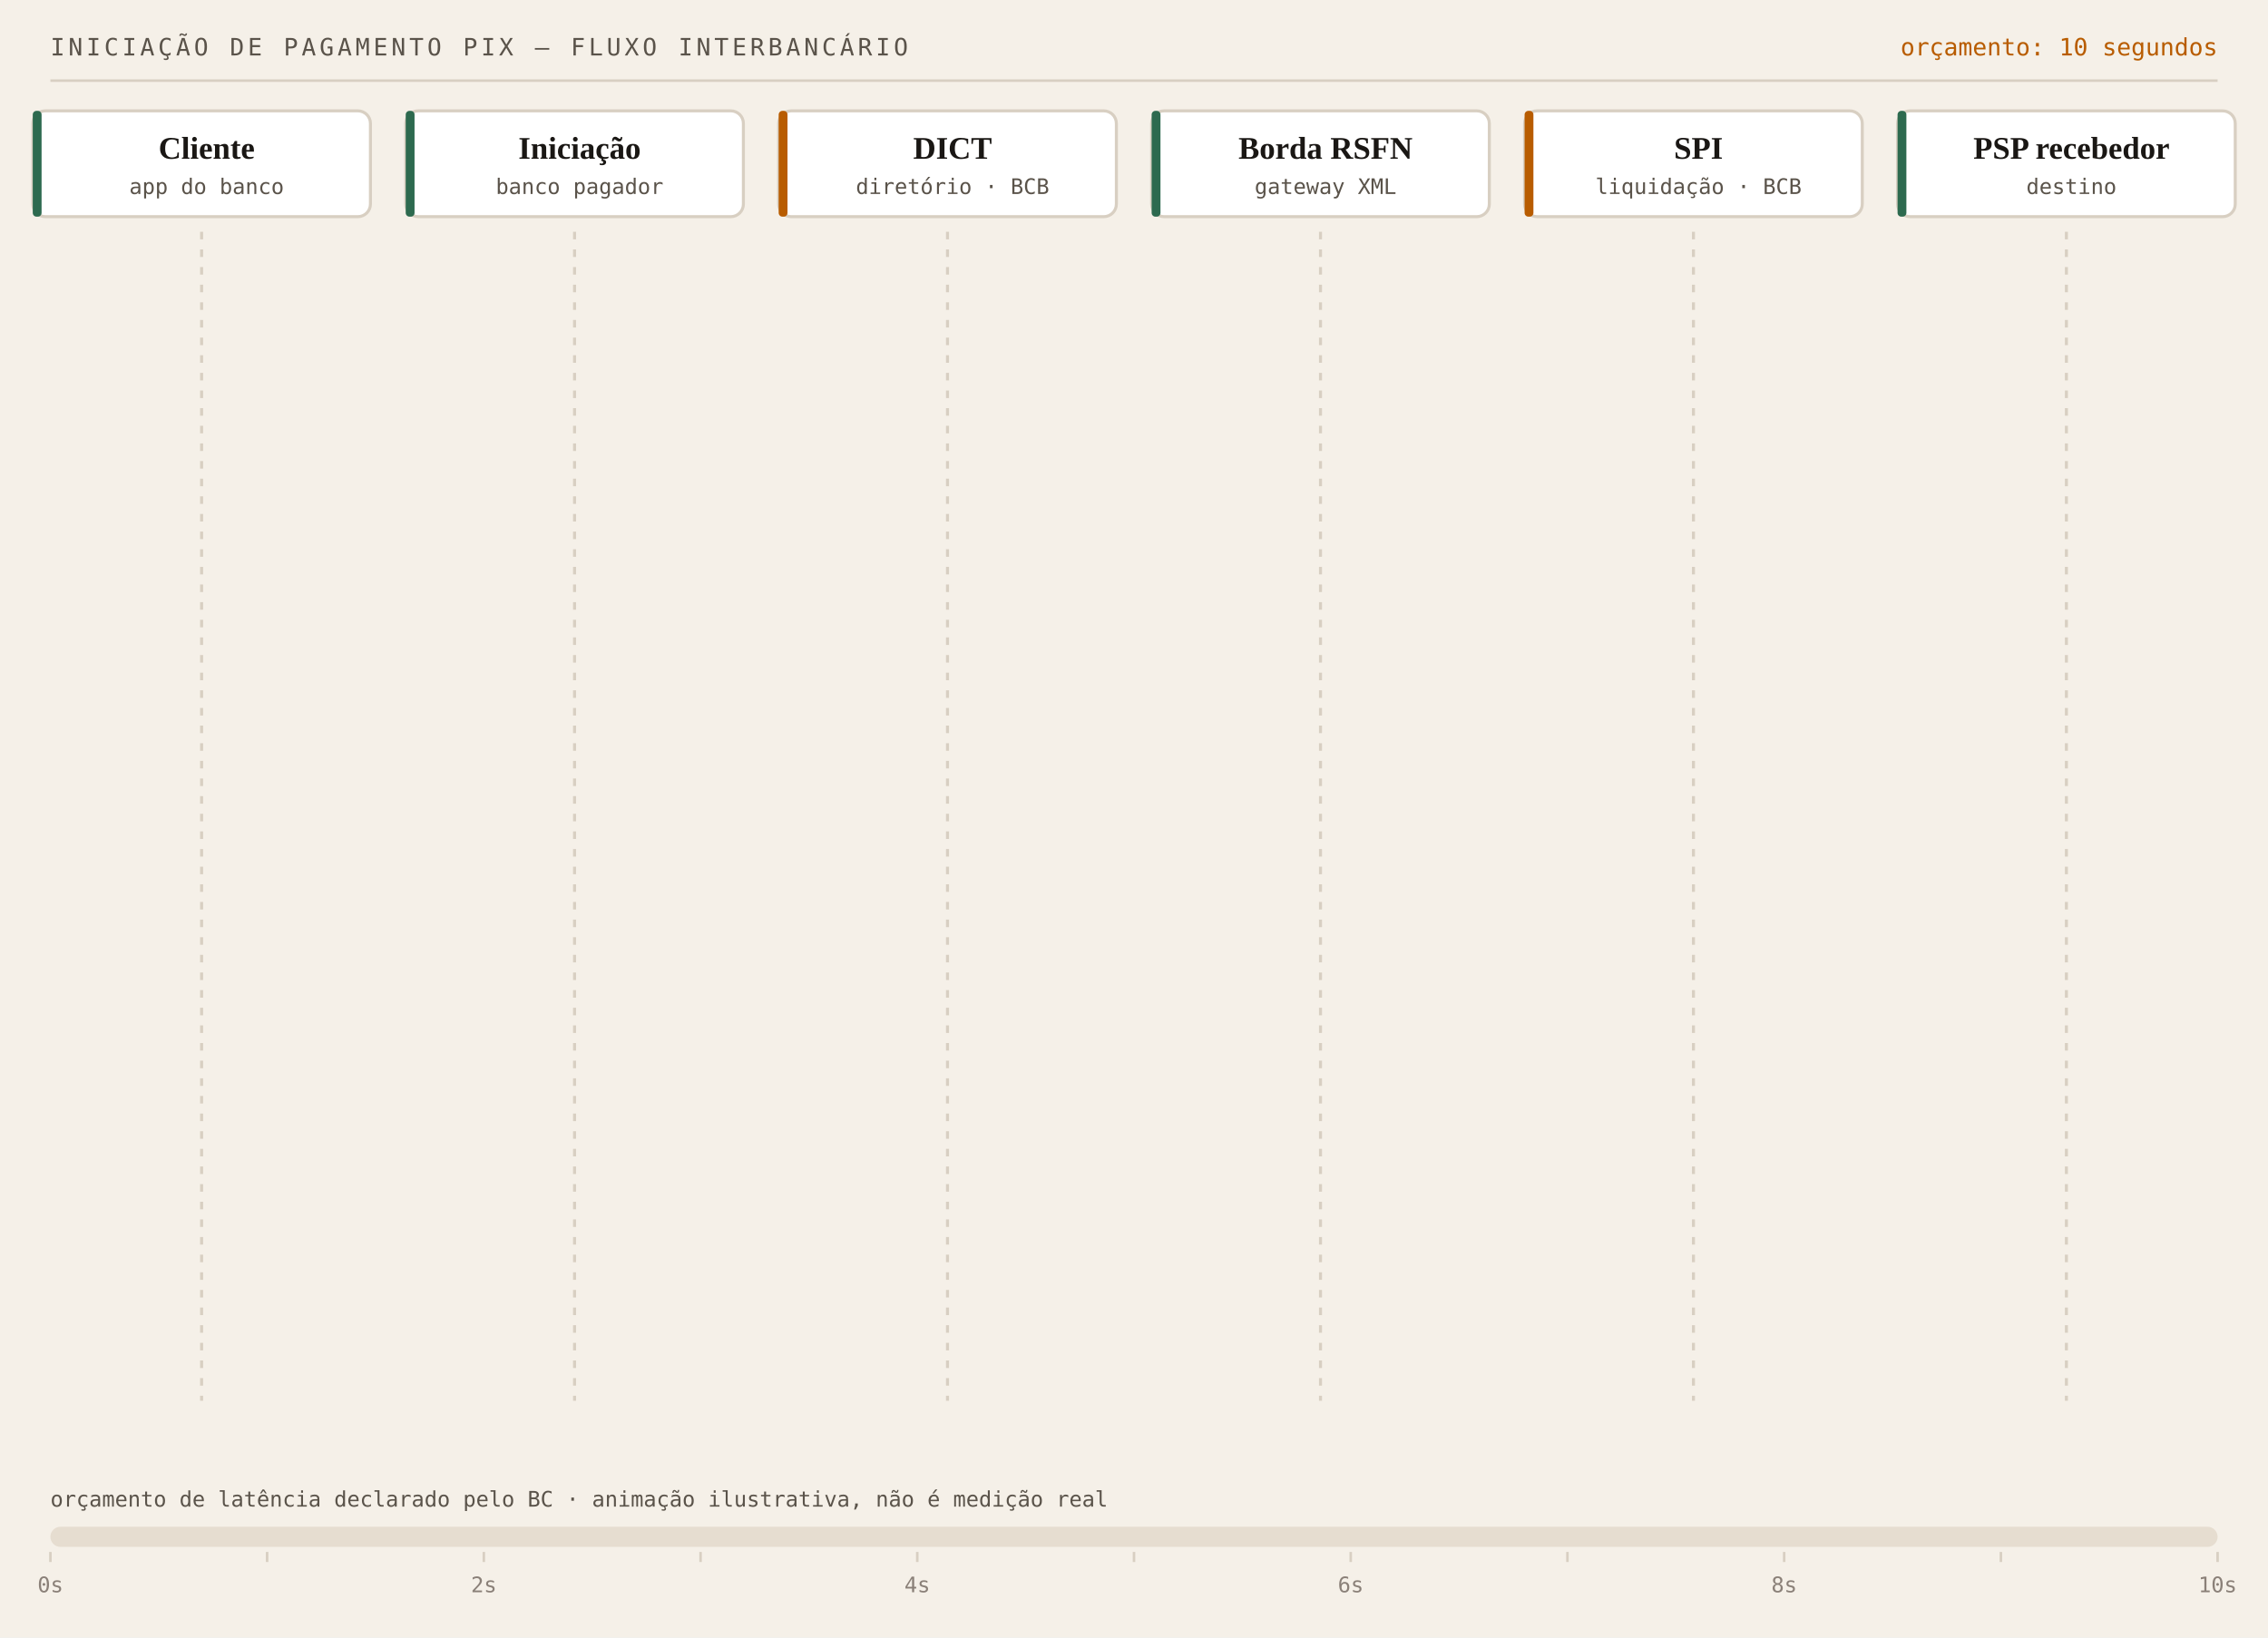
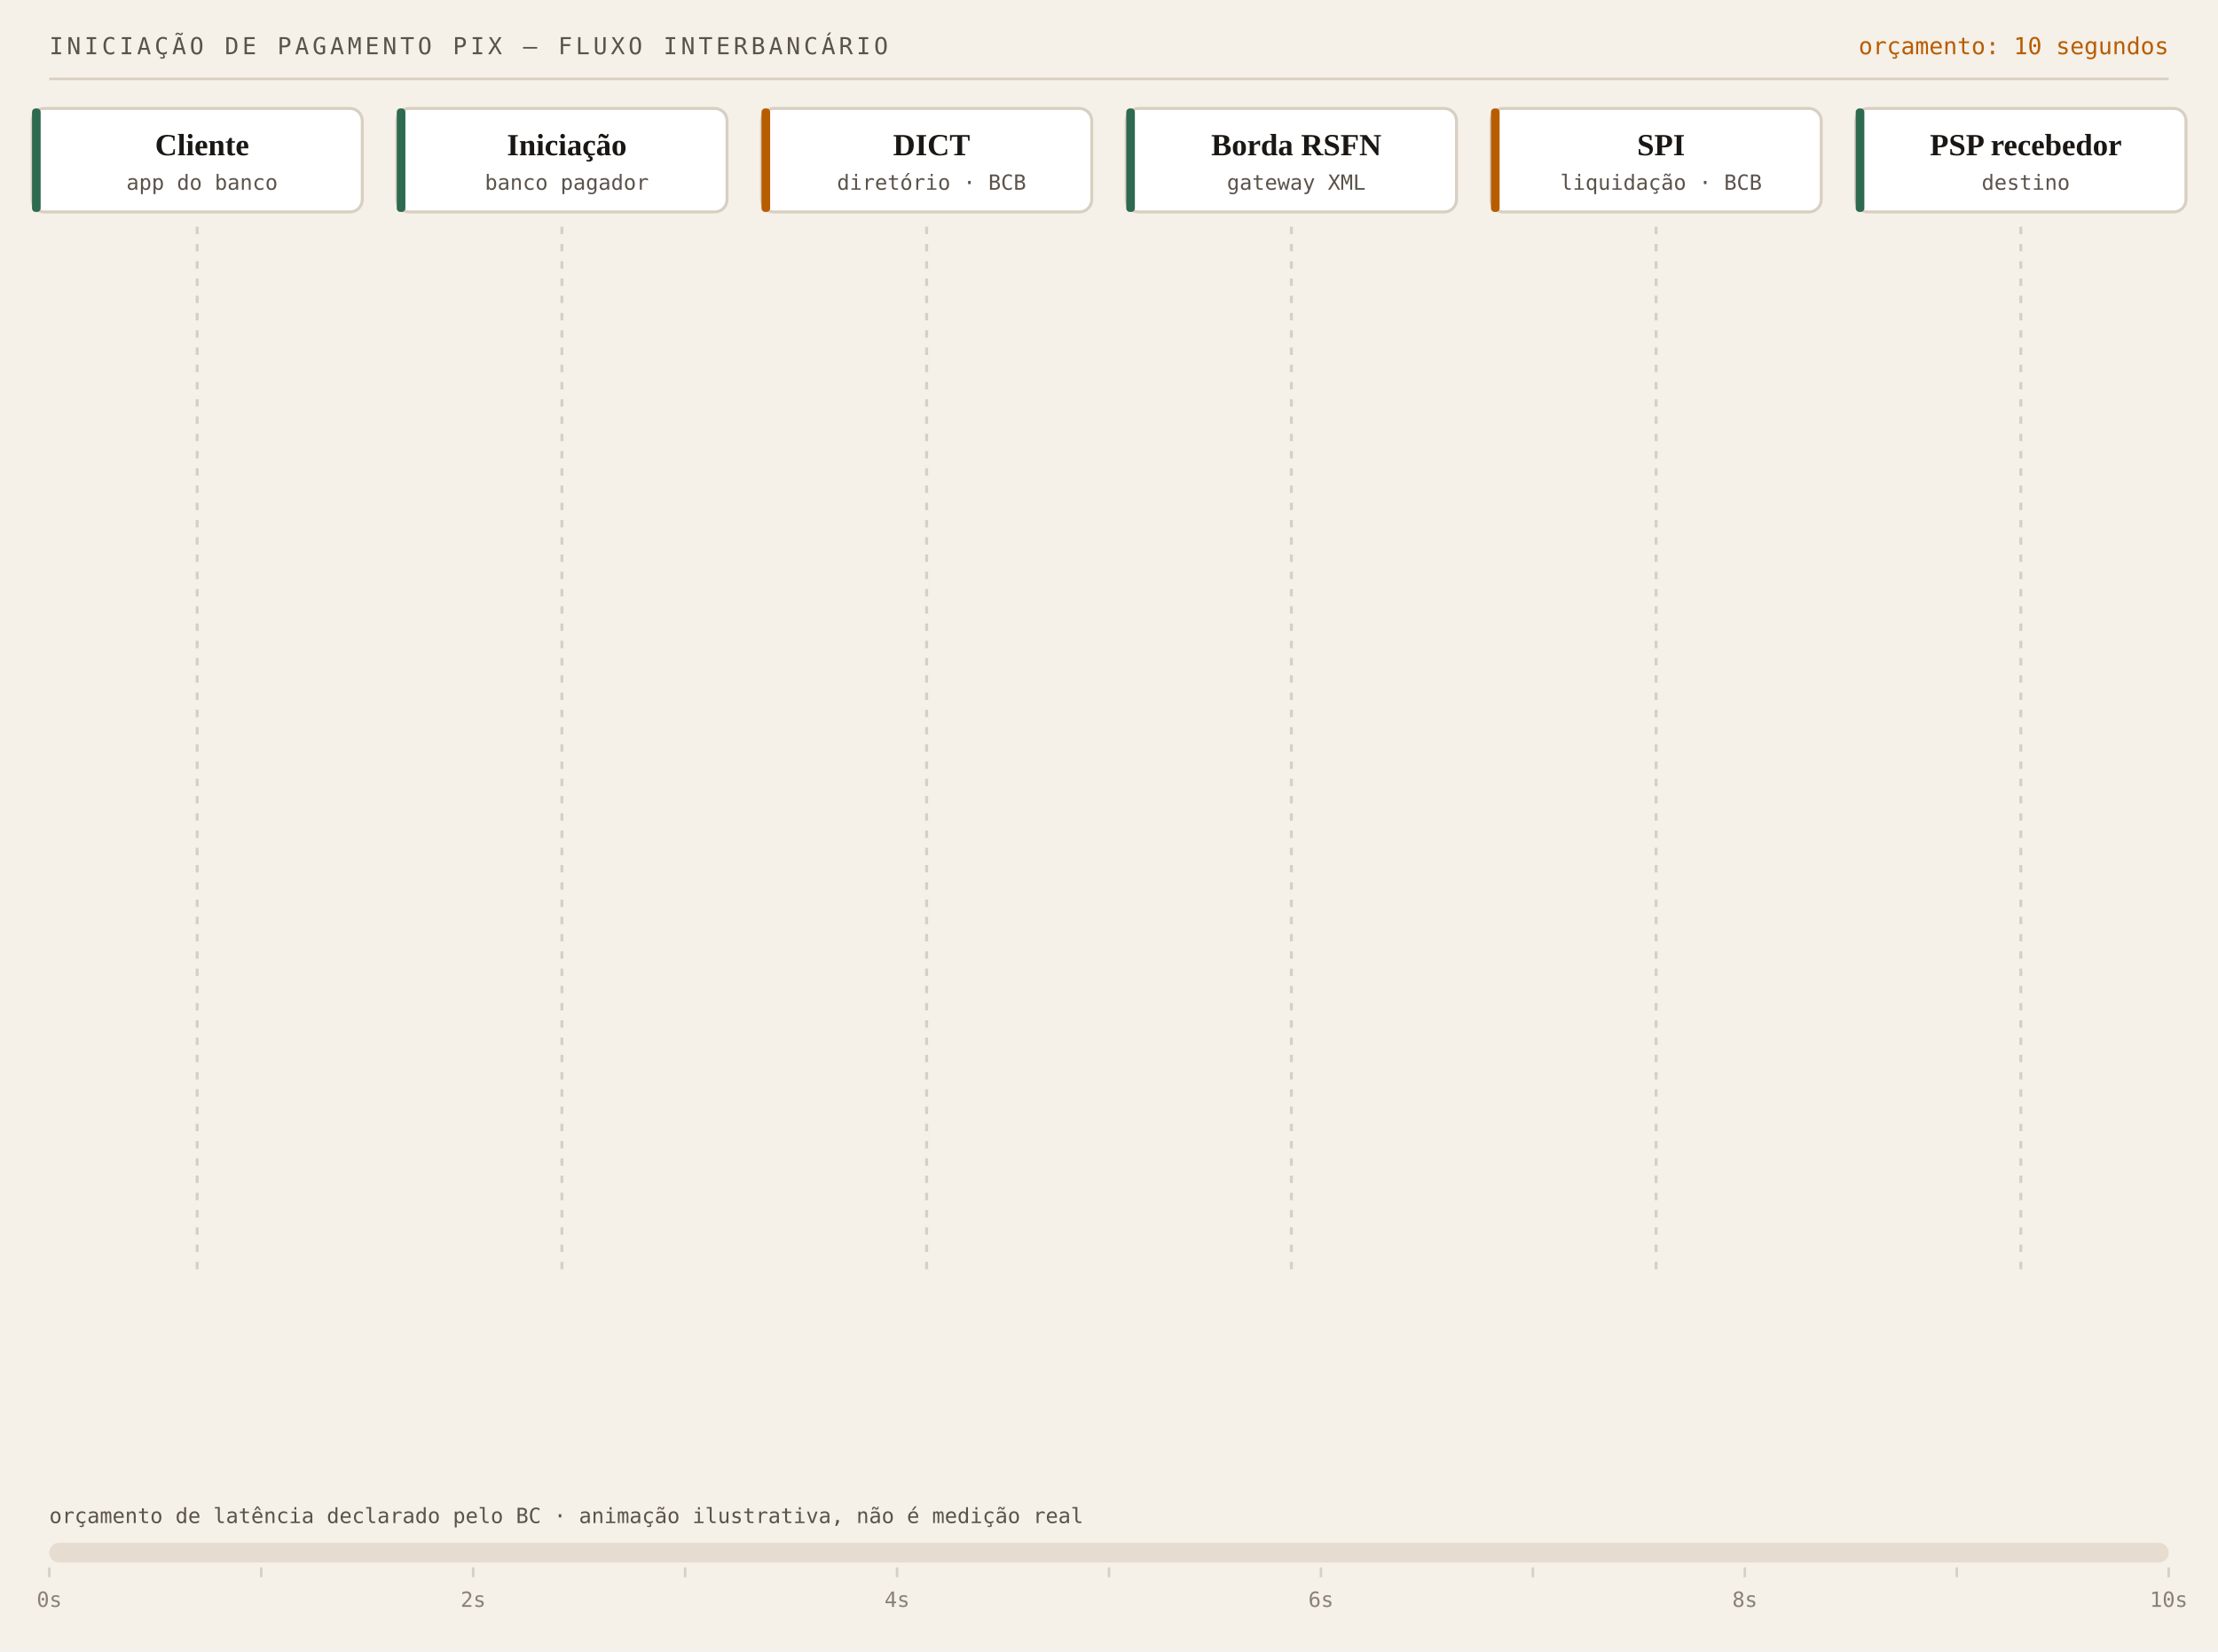
- <svg xmlns="http://www.w3.org/2000/svg" viewBox="0 0 900 650" width="900" height="650" role="img" aria-label="Diagrama de sequencia animado do fluxo de iniciacao de um PIX interbancario: cliente, banco pagador, DICT, borda RSFN, SPI e PSP recebedor">
-   <rect width="900" height="650" fill="#f5f0e8" />
+ <svg xmlns="http://www.w3.org/2000/svg" viewBox="0 0 900 670" width="900" height="670" role="img" aria-label="Diagrama de sequencia animado do fluxo de iniciacao de um PIX interbancario: cliente, banco pagador, DICT, borda RSFN, SPI e PSP recebedor">
+   <rect width="900" height="670" fill="#f5f0e8" />
  <defs>
    <marker id="fw" viewBox="0 0 10 10" refX="9" refY="5" markerWidth="6" markerHeight="6" orient="auto">
      <path d="M0,0 L10,5 L0,10 z" fill="#2d6a4f" />
    </marker>
    <marker id="rv" viewBox="0 0 10 10" refX="9" refY="5" markerWidth="6" markerHeight="6" orient="auto">
      <path d="M0,0 L10,5 L0,10 z" fill="#b85c00" />
    </marker>
  </defs>
  <text x="20" y="22" font-family="JetBrains Mono, monospace" font-size="9.5" letter-spacing="1.4" fill="#5a534a">INICIAÇÃO DE PAGAMENTO PIX — FLUXO INTERBANCÁRIO</text>
  <text x="880" y="22" text-anchor="end" font-family="JetBrains Mono, monospace" font-size="9.5" fill="#b85c00">orçamento: 10 segundos</text>
  <line x1="20" y1="32" x2="880" y2="32" stroke="#d8cfc2" stroke-width="1" />
  <rect x="13" y="44" width="134" height="42" rx="5" fill="#ffffff" stroke="#d8cfc2" stroke-width="1.2" />
  <rect x="13" y="44" width="3.5" height="42" rx="1.5" fill="#2d6a4f" />
  <text x="82" y="63" text-anchor="middle" font-family="Source Serif 4, Georgia, serif" font-size="12.5" font-weight="600" fill="#1a1714">Cliente</text>
  <text x="82" y="77" text-anchor="middle" font-family="JetBrains Mono, monospace" font-size="8.5" fill="#5a534a">app do banco</text>
-   <line x1="80" y1="92" x2="80" y2="556" stroke="#d8cfc2" stroke-width="1.2" stroke-dasharray="3 4" />
+   <line x1="80" y1="92" x2="80" y2="516" stroke="#d8cfc2" stroke-width="1.2" stroke-dasharray="3 4" />
  <rect x="161" y="44" width="134" height="42" rx="5" fill="#ffffff" stroke="#d8cfc2" stroke-width="1.2" />
  <rect x="161" y="44" width="3.5" height="42" rx="1.5" fill="#2d6a4f" />
  <text x="230" y="63" text-anchor="middle" font-family="Source Serif 4, Georgia, serif" font-size="12.5" font-weight="600" fill="#1a1714">Iniciação</text>
  <text x="230" y="77" text-anchor="middle" font-family="JetBrains Mono, monospace" font-size="8.5" fill="#5a534a">banco pagador</text>
-   <line x1="228" y1="92" x2="228" y2="556" stroke="#d8cfc2" stroke-width="1.2" stroke-dasharray="3 4" />
+   <line x1="228" y1="92" x2="228" y2="516" stroke="#d8cfc2" stroke-width="1.2" stroke-dasharray="3 4" />
  <rect x="309" y="44" width="134" height="42" rx="5" fill="#ffffff" stroke="#d8cfc2" stroke-width="1.2" />
  <rect x="309" y="44" width="3.5" height="42" rx="1.5" fill="#b85c00" />
  <text x="378" y="63" text-anchor="middle" font-family="Source Serif 4, Georgia, serif" font-size="12.5" font-weight="600" fill="#1a1714">DICT</text>
  <text x="378" y="77" text-anchor="middle" font-family="JetBrains Mono, monospace" font-size="8.5" fill="#5a534a">diretório · BCB</text>
-   <line x1="376" y1="92" x2="376" y2="556" stroke="#d8cfc2" stroke-width="1.2" stroke-dasharray="3 4" />
+   <line x1="376" y1="92" x2="376" y2="516" stroke="#d8cfc2" stroke-width="1.2" stroke-dasharray="3 4" />
  <rect x="457" y="44" width="134" height="42" rx="5" fill="#ffffff" stroke="#d8cfc2" stroke-width="1.2" />
  <rect x="457" y="44" width="3.5" height="42" rx="1.5" fill="#2d6a4f" />
  <text x="526" y="63" text-anchor="middle" font-family="Source Serif 4, Georgia, serif" font-size="12.5" font-weight="600" fill="#1a1714">Borda RSFN</text>
  <text x="526" y="77" text-anchor="middle" font-family="JetBrains Mono, monospace" font-size="8.5" fill="#5a534a">gateway XML</text>
-   <line x1="524" y1="92" x2="524" y2="556" stroke="#d8cfc2" stroke-width="1.2" stroke-dasharray="3 4" />
+   <line x1="524" y1="92" x2="524" y2="516" stroke="#d8cfc2" stroke-width="1.2" stroke-dasharray="3 4" />
  <rect x="605" y="44" width="134" height="42" rx="5" fill="#ffffff" stroke="#d8cfc2" stroke-width="1.2" />
  <rect x="605" y="44" width="3.5" height="42" rx="1.5" fill="#b85c00" />
  <text x="674" y="63" text-anchor="middle" font-family="Source Serif 4, Georgia, serif" font-size="12.5" font-weight="600" fill="#1a1714">SPI</text>
  <text x="674" y="77" text-anchor="middle" font-family="JetBrains Mono, monospace" font-size="8.5" fill="#5a534a">liquidação · BCB</text>
-   <line x1="672" y1="92" x2="672" y2="556" stroke="#d8cfc2" stroke-width="1.2" stroke-dasharray="3 4" />
+   <line x1="672" y1="92" x2="672" y2="516" stroke="#d8cfc2" stroke-width="1.2" stroke-dasharray="3 4" />
  <rect x="753" y="44" width="134" height="42" rx="5" fill="#ffffff" stroke="#d8cfc2" stroke-width="1.2" />
  <rect x="753" y="44" width="3.5" height="42" rx="1.5" fill="#2d6a4f" />
  <text x="822" y="63" text-anchor="middle" font-family="Source Serif 4, Georgia, serif" font-size="12.5" font-weight="600" fill="#1a1714">PSP recebedor</text>
  <text x="822" y="77" text-anchor="middle" font-family="JetBrains Mono, monospace" font-size="8.5" fill="#5a534a">destino</text>
-   <line x1="820" y1="92" x2="820" y2="556" stroke="#d8cfc2" stroke-width="1.2" stroke-dasharray="3 4" />
+   <line x1="820" y1="92" x2="820" y2="516" stroke="#d8cfc2" stroke-width="1.2" stroke-dasharray="3 4" />
  <g opacity="0">
    <animate attributeName="opacity" values="0;1" dur="0.35s" begin="loop.begin+0.4s;loop.repeat+0.4s" fill="freeze" />
    <animate attributeName="opacity" values="1;0" dur="0.45s" begin="loop.begin+12.3s;loop.repeat+12.3s" fill="freeze" />
    <line x1="89" y1="118" x2="219" y2="118" stroke="#2d6a4f" stroke-width="1.6" marker-end="url(#fw)" />
    <text x="154" y="110" text-anchor="middle" font-family="JetBrains Mono, monospace" font-size="9.5" fill="#2d6a4f">iniciação: chave · QR Code · manual</text>
  </g>
  <circle cx="89" cy="118" r="4.2" fill="#2d6a4f" opacity="0">
    <animate attributeName="cx" from="89" to="219" dur="0.75s" begin="loop.begin+0.6s;loop.repeat+0.6s" fill="freeze" />
    <animate attributeName="opacity" values="0;1;1;0" keyTimes="0;0.12;0.82;1" dur="0.75s" begin="loop.begin+0.6s;loop.repeat+0.6s" />
  </circle>
  <g opacity="0">
    <animate attributeName="opacity" values="0;1" dur="0.35s" begin="loop.begin+1.5s;loop.repeat+1.5s" fill="freeze" />
    <animate attributeName="opacity" values="1;0" dur="0.45s" begin="loop.begin+12.3s;loop.repeat+12.3s" fill="freeze" />
    <line x1="237" y1="154" x2="367" y2="154" stroke="#2d6a4f" stroke-width="1.6" marker-end="url(#fw)" />
    <text x="302" y="146" text-anchor="middle" font-family="JetBrains Mono, monospace" font-size="9.5" fill="#2d6a4f">consulta de chave</text>
  </g>
  <circle cx="237" cy="154" r="4.2" fill="#2d6a4f" opacity="0">
    <animate attributeName="cx" from="237" to="367" dur="0.75s" begin="loop.begin+1.7s;loop.repeat+1.7s" fill="freeze" />
    <animate attributeName="opacity" values="0;1;1;0" keyTimes="0;0.12;0.82;1" dur="0.75s" begin="loop.begin+1.7s;loop.repeat+1.7s" />
  </circle>
  <g opacity="0">
    <animate attributeName="opacity" values="0;1" dur="0.35s" begin="loop.begin+2.4s;loop.repeat+2.4s" fill="freeze" />
    <animate attributeName="opacity" values="1;0" dur="0.45s" begin="loop.begin+12.3s;loop.repeat+12.3s" fill="freeze" />
    <line x1="367" y1="190" x2="237" y2="190" stroke="#b85c00" stroke-width="1.6" marker-end="url(#rv)" stroke-dasharray="6 4" />
    <text x="302" y="182" text-anchor="middle" font-family="JetBrains Mono, monospace" font-size="9.5" fill="#b85c00">conta e dados do recebedor</text>
  </g>
  <circle cx="367" cy="190" r="4.2" fill="#b85c00" opacity="0">
    <animate attributeName="cx" from="367" to="237" dur="0.75s" begin="loop.begin+2.6s;loop.repeat+2.6s" fill="freeze" />
    <animate attributeName="opacity" values="0;1;1;0" keyTimes="0;0.12;0.82;1" dur="0.75s" begin="loop.begin+2.6s;loop.repeat+2.6s" />
  </circle>
  <g opacity="0">
    <animate attributeName="opacity" values="0;1" dur="0.35s" begin="loop.begin+4.4s;loop.repeat+4.4s" fill="freeze" />
    <animate attributeName="opacity" values="1;0" dur="0.45s" begin="loop.begin+12.3s;loop.repeat+12.3s" fill="freeze" />
    <line x1="237" y1="290" x2="515" y2="290" stroke="#2d6a4f" stroke-width="1.6" marker-end="url(#fw)" />
    <text x="376" y="282" text-anchor="middle" font-family="JetBrains Mono, monospace" font-size="9.5" fill="#2d6a4f">ordem publicada no RabbitMQ</text>
  </g>
  <circle cx="237" cy="290" r="4.2" fill="#2d6a4f" opacity="0">
    <animate attributeName="cx" from="237" to="515" dur="0.75s" begin="loop.begin+4.6s;loop.repeat+4.6s" fill="freeze" />
    <animate attributeName="opacity" values="0;1;1;0" keyTimes="0;0.12;0.82;1" dur="0.75s" begin="loop.begin+4.6s;loop.repeat+4.6s" />
  </circle>
  <g opacity="0">
    <animate attributeName="opacity" values="0;1" dur="0.35s" begin="loop.begin+5.3s;loop.repeat+5.3s" fill="freeze" />
    <animate attributeName="opacity" values="1;0" dur="0.45s" begin="loop.begin+12.3s;loop.repeat+12.3s" fill="freeze" />
    <line x1="533" y1="326" x2="663" y2="326" stroke="#2d6a4f" stroke-width="1.6" marker-end="url(#fw)" />
    <text x="598" y="318" text-anchor="middle" font-family="JetBrains Mono, monospace" font-size="9.5" fill="#2d6a4f">pacs.008 assinada · RSFN</text>
  </g>
  <circle cx="533" cy="326" r="4.2" fill="#2d6a4f" opacity="0">
    <animate attributeName="cx" from="533" to="663" dur="0.75s" begin="loop.begin+5.5s;loop.repeat+5.5s" fill="freeze" />
    <animate attributeName="opacity" values="0;1;1;0" keyTimes="0;0.12;0.82;1" dur="0.75s" begin="loop.begin+5.5s;loop.repeat+5.5s" />
  </circle>
  <g opacity="0">
    <animate attributeName="opacity" values="0;1" dur="0.35s" begin="loop.begin+6.2s;loop.repeat+6.2s" fill="freeze" />
    <animate attributeName="opacity" values="1;0" dur="0.45s" begin="loop.begin+12.3s;loop.repeat+12.3s" fill="freeze" />
    <line x1="681" y1="362" x2="811" y2="362" stroke="#2d6a4f" stroke-width="1.6" marker-end="url(#fw)" />
    <text x="746" y="354" text-anchor="middle" font-family="JetBrains Mono, monospace" font-size="9.5" fill="#2d6a4f">pacs.008</text>
  </g>
  <circle cx="681" cy="362" r="4.2" fill="#2d6a4f" opacity="0">
    <animate attributeName="cx" from="681" to="811" dur="0.75s" begin="loop.begin+6.4s;loop.repeat+6.4s" fill="freeze" />
    <animate attributeName="opacity" values="0;1;1;0" keyTimes="0;0.12;0.82;1" dur="0.75s" begin="loop.begin+6.4s;loop.repeat+6.4s" />
  </circle>
  <g opacity="0">
    <animate attributeName="opacity" values="0;1" dur="0.35s" begin="loop.begin+7.0s;loop.repeat+7.0s" fill="freeze" />
    <animate attributeName="opacity" values="1;0" dur="0.45s" begin="loop.begin+12.3s;loop.repeat+12.3s" fill="freeze" />
    <line x1="811" y1="398" x2="681" y2="398" stroke="#b85c00" stroke-width="1.6" marker-end="url(#rv)" stroke-dasharray="6 4" />
    <text x="746" y="390" text-anchor="middle" font-family="JetBrains Mono, monospace" font-size="9.5" fill="#b85c00">aceite do recebedor</text>
  </g>
  <circle cx="811" cy="398" r="4.2" fill="#b85c00" opacity="0">
    <animate attributeName="cx" from="811" to="681" dur="0.75s" begin="loop.begin+7.2s;loop.repeat+7.2s" fill="freeze" />
    <animate attributeName="opacity" values="0;1;1;0" keyTimes="0;0.12;0.82;1" dur="0.75s" begin="loop.begin+7.2s;loop.repeat+7.2s" />
  </circle>
  <g opacity="0">
    <animate attributeName="opacity" values="0;1" dur="0.35s" begin="loop.begin+7.8s;loop.repeat+7.8s" fill="freeze" />
    <animate attributeName="opacity" values="1;0" dur="0.45s" begin="loop.begin+12.3s;loop.repeat+12.3s" fill="freeze" />
    <line x1="663" y1="434" x2="533" y2="434" stroke="#b85c00" stroke-width="1.6" marker-end="url(#rv)" stroke-dasharray="6 4" />
    <text x="598" y="426" text-anchor="middle" font-family="JetBrains Mono, monospace" font-size="9.5" fill="#b85c00">pacs.002 · status</text>
  </g>
  <circle cx="663" cy="434" r="4.2" fill="#b85c00" opacity="0">
    <animate attributeName="cx" from="663" to="533" dur="0.75s" begin="loop.begin+8.0s;loop.repeat+8.0s" fill="freeze" />
    <animate attributeName="opacity" values="0;1;1;0" keyTimes="0;0.12;0.82;1" dur="0.75s" begin="loop.begin+8.0s;loop.repeat+8.0s" />
  </circle>
  <g opacity="0">
    <animate attributeName="opacity" values="0;1" dur="0.35s" begin="loop.begin+8.6s;loop.repeat+8.6s" fill="freeze" />
    <animate attributeName="opacity" values="1;0" dur="0.45s" begin="loop.begin+12.3s;loop.repeat+12.3s" fill="freeze" />
    <line x1="515" y1="470" x2="237" y2="470" stroke="#b85c00" stroke-width="1.6" marker-end="url(#rv)" stroke-dasharray="6 4" />
    <text x="376" y="462" text-anchor="middle" font-family="JetBrains Mono, monospace" font-size="9.5" fill="#b85c00">status devolvido à fila</text>
  </g>
  <circle cx="515" cy="470" r="4.2" fill="#b85c00" opacity="0">
    <animate attributeName="cx" from="515" to="237" dur="0.75s" begin="loop.begin+8.8s;loop.repeat+8.8s" fill="freeze" />
    <animate attributeName="opacity" values="0;1;1;0" keyTimes="0;0.12;0.82;1" dur="0.75s" begin="loop.begin+8.8s;loop.repeat+8.8s" />
  </circle>
  <g opacity="0">
    <animate attributeName="opacity" values="0;1" dur="0.35s" begin="loop.begin+9.4s;loop.repeat+9.4s" fill="freeze" />
    <animate attributeName="opacity" values="1;0" dur="0.45s" begin="loop.begin+12.3s;loop.repeat+12.3s" fill="freeze" />
    <line x1="219" y1="506" x2="89" y2="506" stroke="#2d6a4f" stroke-width="1.6" marker-end="url(#fw)" />
    <text x="154" y="498" text-anchor="middle" font-family="JetBrains Mono, monospace" font-size="9.5" fill="#2d6a4f">confirmação e comprovante</text>
  </g>
  <circle cx="219" cy="506" r="4.2" fill="#2d6a4f" opacity="0">
    <animate attributeName="cx" from="219" to="89" dur="0.75s" begin="loop.begin+9.6s;loop.repeat+9.6s" fill="freeze" />
    <animate attributeName="opacity" values="0;1;1;0" keyTimes="0;0.12;0.82;1" dur="0.75s" begin="loop.begin+9.6s;loop.repeat+9.6s" />
  </circle>
  <g opacity="0">
    <animate attributeName="opacity" values="0;1" dur="0.35s" begin="loop.begin+3.2s;loop.repeat+3.2s" fill="freeze" />
    <animate attributeName="opacity" values="1;0" dur="0.45s" begin="loop.begin+12.3s;loop.repeat+12.3s" fill="freeze" />
    <path d="M237,222 H324 V256 H237" fill="none" stroke="#2d6a4f" stroke-width="1.6" marker-end="url(#fw)" />
    <text x="338" y="230" font-family="JetBrains Mono, monospace" font-size="9.5" fill="#2d6a4f">valida limites · gera EndToEndId</text>
    <text x="338" y="246" font-family="JetBrains Mono, monospace" font-size="9.5" fill="#2d6a4f">debita a conta do pagador</text>
  </g>
  <circle cx="237" cy="222" r="4.2" fill="#2d6a4f" opacity="0">
    <animateMotion dur="1s" begin="loop.begin+3.4s;loop.repeat+3.4s" fill="freeze" path="M0,0 H87 V34 H-87" />
    <animate attributeName="opacity" values="0;1;1;0" keyTimes="0;0.1;0.85;1" dur="1s" begin="loop.begin+3.4s;loop.repeat+3.4s" />
  </circle>
  <g opacity="0">
    <animate attributeName="opacity" values="0;1" dur="0.35s" begin="loop.begin+10.2s;loop.repeat+10.2s" fill="freeze" />
    <animate attributeName="opacity" values="1;0" dur="0.45s" begin="loop.begin+12.3s;loop.repeat+12.3s" fill="freeze" />
-     <rect x="200" y="530" width="500" height="44" rx="5" fill="#fdf4e8" stroke="#b85c00" stroke-width="1.2" stroke-dasharray="5 4" />
-     <text x="450" y="549" text-anchor="middle" font-family="Source Serif 4, Georgia, serif" font-size="12" font-weight="600" fill="#b85c00">Recusa, erro ou timeout</text>
-     <text x="450" y="565" text-anchor="middle" font-family="JetBrains Mono, monospace" font-size="9" fill="#5a534a">estorno do débito, idempotente pelo EndToEndId</text>
+     <rect x="150" y="522" width="600" height="66" rx="5" fill="#fdf4e8" stroke="#b85c00" stroke-width="1.2" stroke-dasharray="5 4" />
+     <text x="450" y="541" text-anchor="middle" font-family="Source Serif 4, Georgia, serif" font-size="12" font-weight="600" fill="#b85c00">Ausência de resposta não é recusa</text>
+     <text x="450" y="559" text-anchor="middle" font-family="JetBrains Mono, monospace" font-size="9" fill="#5a534a">sem pacs.002 no prazo -&gt; consulta de status e reconciliação</text>
+     <text x="450" y="575" text-anchor="middle" font-family="JetBrains Mono, monospace" font-size="9" fill="#5a534a">rejeição definitiva ou não liquidado -&gt; estorno idempotente pelo EndToEndId</text>
  </g>
-   <rect x="20" y="606" width="860" height="8" rx="4" fill="#e6ddd0" />
-   <rect x="20" y="606" width="0" height="8" rx="4" fill="#2d6a4f" opacity=".55">
+   <rect x="20" y="626" width="860" height="8" rx="4" fill="#e6ddd0" />
+   <rect x="20" y="626" width="0" height="8" rx="4" fill="#2d6a4f" opacity=".55">
    <animate attributeName="width" values="0;860" dur="10s" begin="loop.begin+0.4s;loop.repeat+0.4s" fill="freeze" />
    <animate attributeName="opacity" values="0.55;0" dur="0.45s" begin="loop.begin+12.3s;loop.repeat+12.3s" fill="freeze" />
  </rect>
-   <line x1="20" y1="616" x2="20" y2="620" stroke="#d8cfc2" stroke-width="1" />
-   <text x="20" y="632" text-anchor="middle" font-family="JetBrains Mono, monospace" font-size="8.5" fill="#8a8078">0s</text>
-   <line x1="106" y1="616" x2="106" y2="620" stroke="#d8cfc2" stroke-width="1" />
-   <line x1="192" y1="616" x2="192" y2="620" stroke="#d8cfc2" stroke-width="1" />
-   <text x="192" y="632" text-anchor="middle" font-family="JetBrains Mono, monospace" font-size="8.5" fill="#8a8078">2s</text>
-   <line x1="278" y1="616" x2="278" y2="620" stroke="#d8cfc2" stroke-width="1" />
-   <line x1="364" y1="616" x2="364" y2="620" stroke="#d8cfc2" stroke-width="1" />
-   <text x="364" y="632" text-anchor="middle" font-family="JetBrains Mono, monospace" font-size="8.5" fill="#8a8078">4s</text>
-   <line x1="450" y1="616" x2="450" y2="620" stroke="#d8cfc2" stroke-width="1" />
-   <line x1="536" y1="616" x2="536" y2="620" stroke="#d8cfc2" stroke-width="1" />
-   <text x="536" y="632" text-anchor="middle" font-family="JetBrains Mono, monospace" font-size="8.5" fill="#8a8078">6s</text>
-   <line x1="622" y1="616" x2="622" y2="620" stroke="#d8cfc2" stroke-width="1" />
-   <line x1="708" y1="616" x2="708" y2="620" stroke="#d8cfc2" stroke-width="1" />
-   <text x="708" y="632" text-anchor="middle" font-family="JetBrains Mono, monospace" font-size="8.5" fill="#8a8078">8s</text>
-   <line x1="794" y1="616" x2="794" y2="620" stroke="#d8cfc2" stroke-width="1" />
-   <line x1="880" y1="616" x2="880" y2="620" stroke="#d8cfc2" stroke-width="1" />
-   <text x="880" y="632" text-anchor="middle" font-family="JetBrains Mono, monospace" font-size="8.5" fill="#8a8078">10s</text>
-   <text x="20" y="598" font-family="JetBrains Mono, monospace" font-size="8.5" fill="#5a534a">orçamento de latência declarado pelo BC · animação ilustrativa, não é medição real</text>
+   <line x1="20" y1="636" x2="20" y2="640" stroke="#d8cfc2" stroke-width="1" />
+   <text x="20" y="652" text-anchor="middle" font-family="JetBrains Mono, monospace" font-size="8.5" fill="#8a8078">0s</text>
+   <line x1="106" y1="636" x2="106" y2="640" stroke="#d8cfc2" stroke-width="1" />
+   <line x1="192" y1="636" x2="192" y2="640" stroke="#d8cfc2" stroke-width="1" />
+   <text x="192" y="652" text-anchor="middle" font-family="JetBrains Mono, monospace" font-size="8.5" fill="#8a8078">2s</text>
+   <line x1="278" y1="636" x2="278" y2="640" stroke="#d8cfc2" stroke-width="1" />
+   <line x1="364" y1="636" x2="364" y2="640" stroke="#d8cfc2" stroke-width="1" />
+   <text x="364" y="652" text-anchor="middle" font-family="JetBrains Mono, monospace" font-size="8.5" fill="#8a8078">4s</text>
+   <line x1="450" y1="636" x2="450" y2="640" stroke="#d8cfc2" stroke-width="1" />
+   <line x1="536" y1="636" x2="536" y2="640" stroke="#d8cfc2" stroke-width="1" />
+   <text x="536" y="652" text-anchor="middle" font-family="JetBrains Mono, monospace" font-size="8.5" fill="#8a8078">6s</text>
+   <line x1="622" y1="636" x2="622" y2="640" stroke="#d8cfc2" stroke-width="1" />
+   <line x1="708" y1="636" x2="708" y2="640" stroke="#d8cfc2" stroke-width="1" />
+   <text x="708" y="652" text-anchor="middle" font-family="JetBrains Mono, monospace" font-size="8.5" fill="#8a8078">8s</text>
+   <line x1="794" y1="636" x2="794" y2="640" stroke="#d8cfc2" stroke-width="1" />
+   <line x1="880" y1="636" x2="880" y2="640" stroke="#d8cfc2" stroke-width="1" />
+   <text x="880" y="652" text-anchor="middle" font-family="JetBrains Mono, monospace" font-size="8.5" fill="#8a8078">10s</text>
+   <text x="20" y="618" font-family="JetBrains Mono, monospace" font-size="8.5" fill="#5a534a">orçamento de latência declarado pelo BC · animação ilustrativa, não é medição real</text>
  <rect x="0" y="0" width="1" height="1" fill="none" opacity="0">
    <animate id="loop" attributeName="opacity" values="0;0" dur="13.0s" repeatCount="indefinite" />
  </rect>
</svg>
